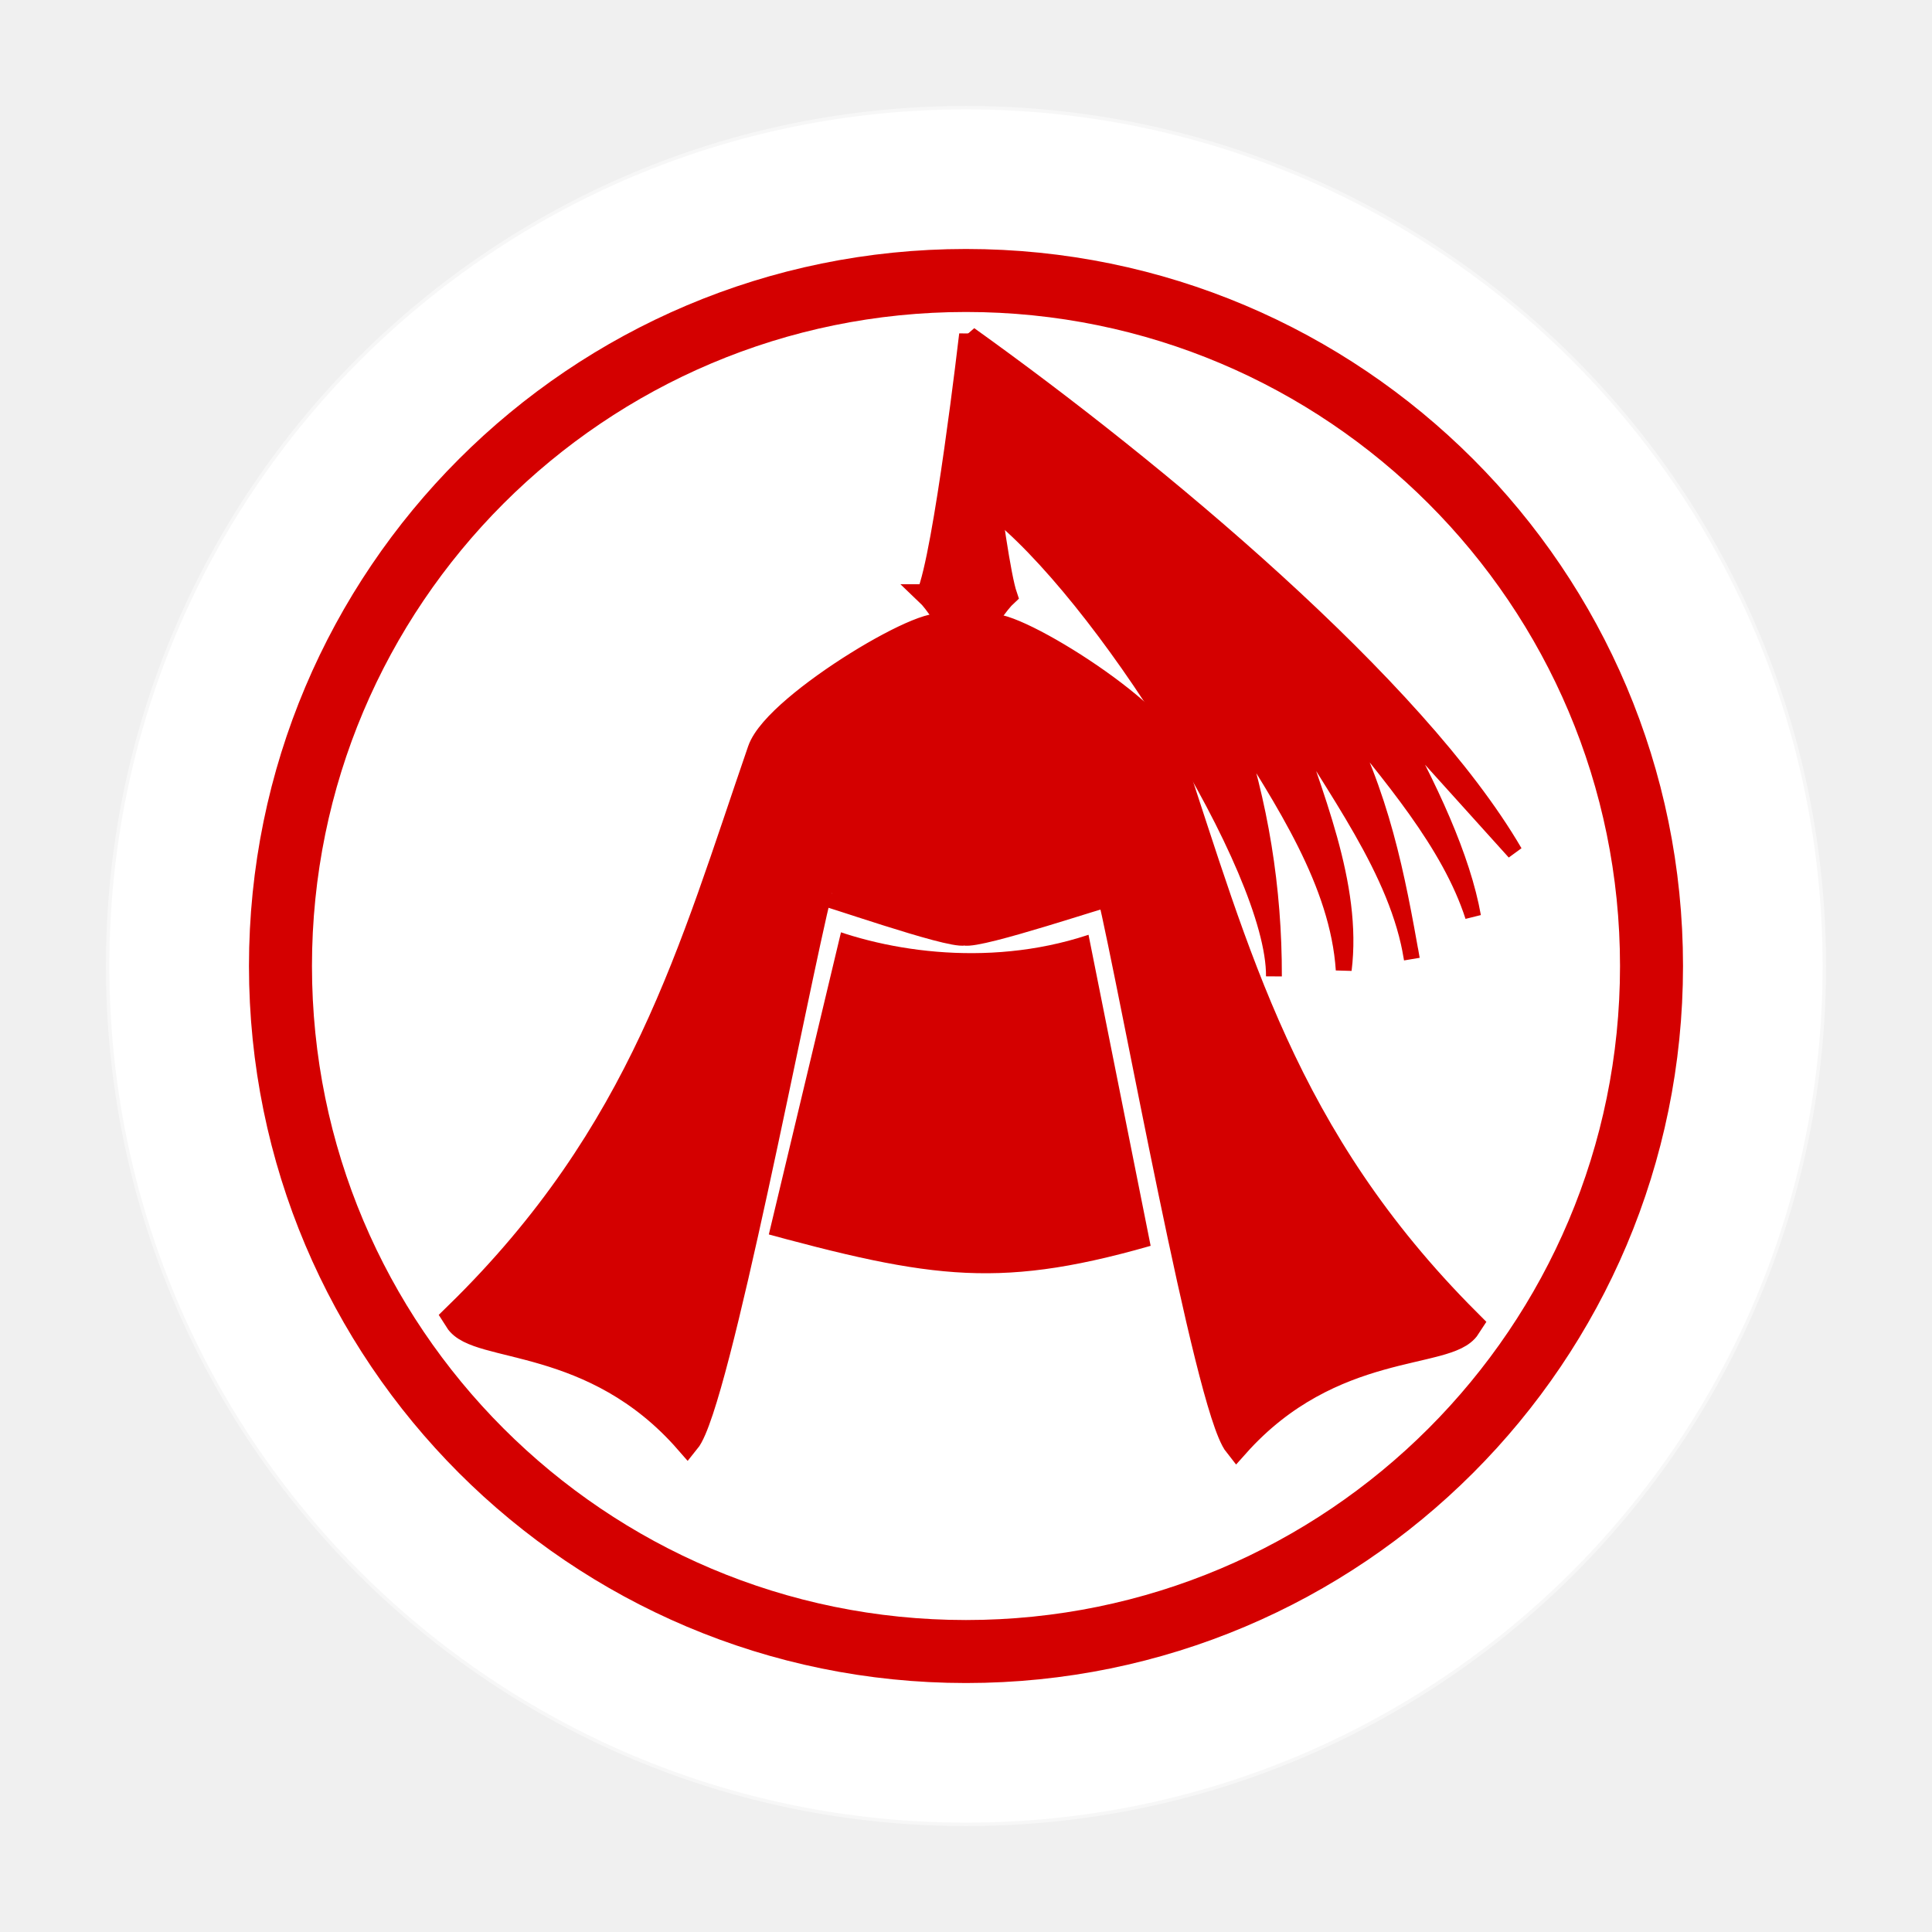
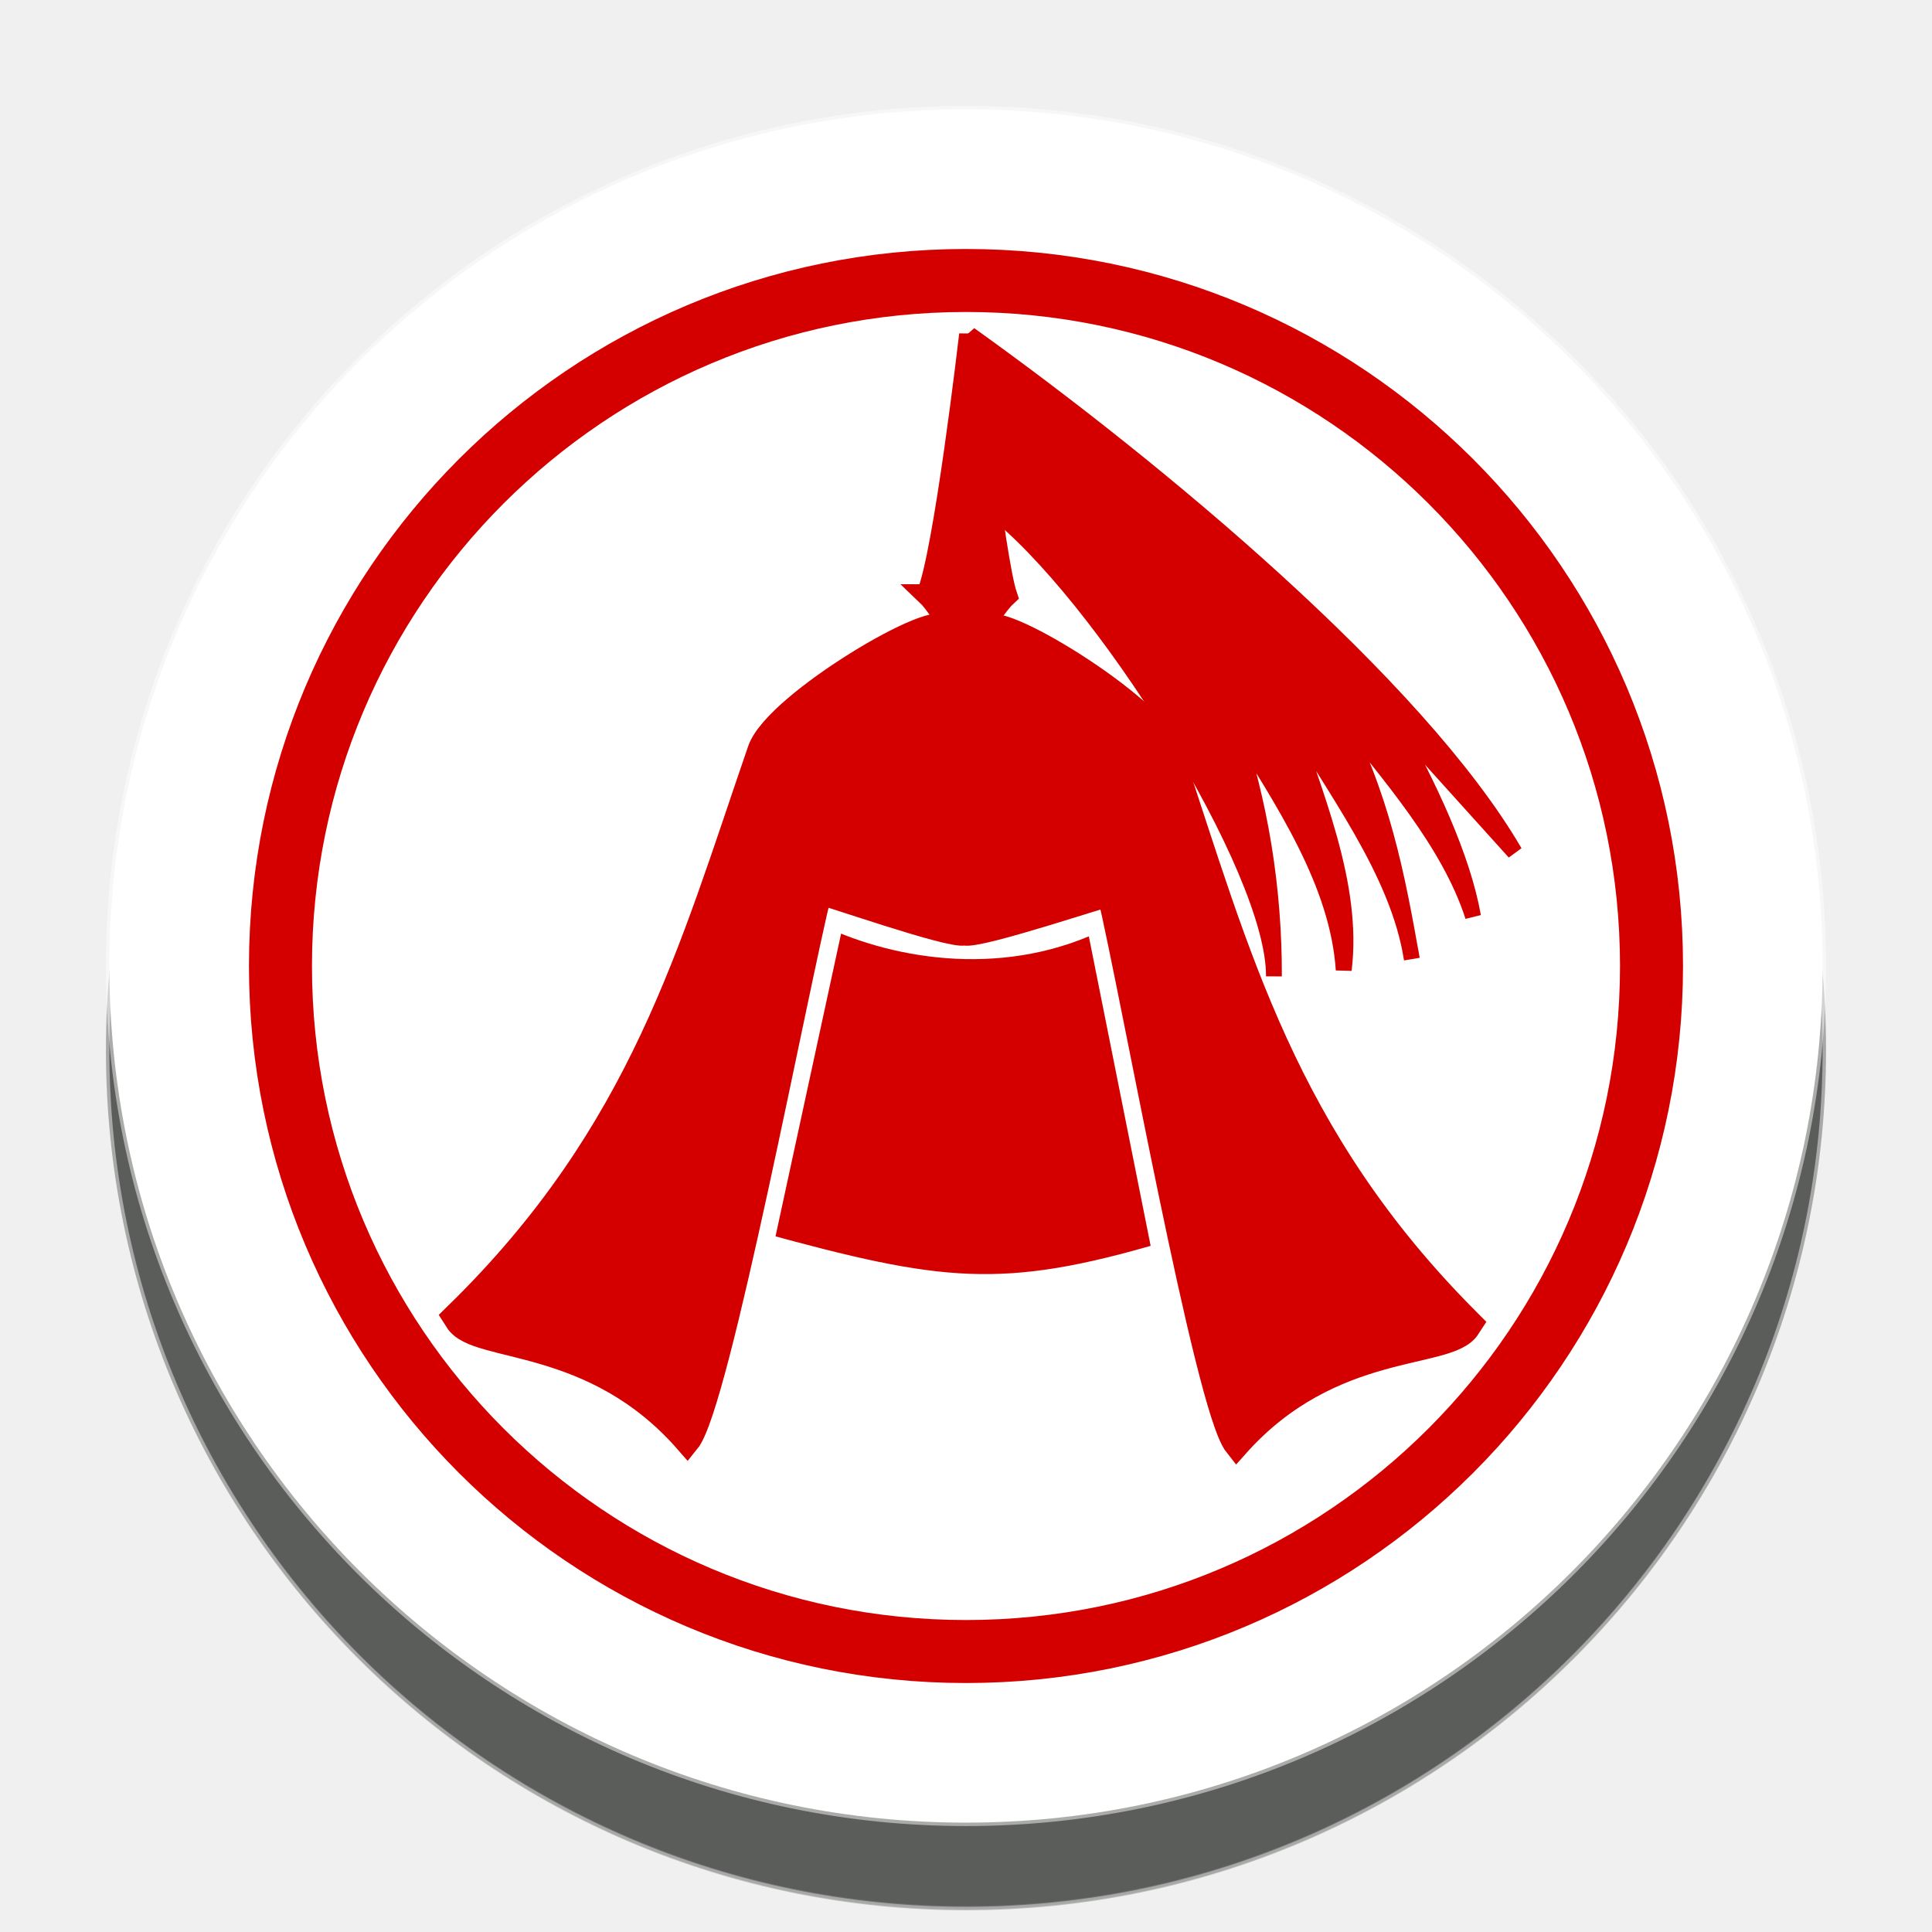
<svg xmlns="http://www.w3.org/2000/svg" width="92" height="92" id="svg2" version="1.1">
  <defs id="defs10">
    <filter height="1.5" width="1.5" y="0" x="0" id="f1" color-interpolation-filters="sRGB">
      <feOffset id="feOffset3039" dy="0" dx="1" in="SourceAlpha" result="offOut" />
      <feGaussianBlur id="feGaussianBlur3041" stdDeviation="1" in="offOut" result="blurOut" />
    </filter>
    <linearGradient y2="1" x2="0" y1="0" x1="0" id="grad1">
      <stop id="stop3034" style="stop-color:rgb(255,255,255);stop-opacity:0.6" offset="20%" />
      <stop id="stop3036" style="stop-color:rgb(220,0,0);stop-opacity:0.5" offset="50%" />
    </linearGradient>
    <linearGradient y2="1" x2="0" y1="0" x1="0" id="grad0">
      <stop id="stop3029" style="stop-color:rgb(0,0,0);stop-opacity:0.3" offset="20%" />
      <stop id="stop3031" style="stop-color:rgb(0,0,0);stop-opacity:0.6" offset="100%" />
    </linearGradient>
+     <filter style="color-interpolation-filters:sRGB;" id="filter26276">
+       <feFlood flood-opacity="1" flood-color="rgb(91,93,90)" result="flood" id="feFlood26266" />
+       <feComposite in="flood" in2="SourceGraphic" operator="in" result="composite1" id="feComposite26268" />
+       <feGaussianBlur in="composite1" stdDeviation="0" result="blur" id="feGaussianBlur26270" />
+       <feOffset dx="0" dy="4" result="offset" id="feOffset26272" />
+       <feComposite in="SourceGraphic" in2="offset" operator="over" result="composite2" id="feComposite26274" />
+     </filter>
  </defs>
  <g id="layer1" style="display:inline">
-     <g id="g24262" transform="translate(0.6186409,-2.334744)">
+     <g id="g24262" transform="translate(0.6186409,-2.334744)" style="filter:url(#filter26276)">
      <g id="g25621">
        <circle style="color:#000000;display:inline;overflow:visible;visibility:visible;opacity:1;fill:#ffffff;fill-opacity:1;fill-rule:nonzero;stroke:#ffffff;stroke-width:0.326;stroke-linecap:round;stroke-linejoin:miter;stroke-miterlimit:10;stroke-dasharray:none;stroke-dashoffset:0;stroke-opacity:0.487;marker:none;enable-background:accumulate" id="circle4376-8-9" cx="45.381" cy="48.335" r="40.792" />
        <circle r="32.644" cy="48.335" cx="45.381" id="circle24066-6" style="color:#000000;display:inline;overflow:visible;visibility:visible;opacity:1;fill:none;fill-opacity:1;fill-rule:nonzero;stroke:#d40000;stroke-width:3;stroke-linecap:round;stroke-linejoin:miter;stroke-miterlimit:10;stroke-dasharray:none;stroke-dashoffset:0;stroke-opacity:1;marker:none;enable-background:accumulate" />
      </g>
    </g>
  </g>
  <g id="layer2" style="display:inline">
    <g style="display:inline;fill:#ff0000" id="g24165-1" transform="matrix(0.8049077,0,0,0.8049077,-372.1122,-374.9418)">
      <g id="g4698-2" transform="matrix(1.405468,0,0,1.405468,75.65885,396.0747)" style="stroke-width:1;stroke-miterlimit:4;stroke-dasharray:none;fill:#ff0000">
-         <path id="path4559-3" d="m 306.664,102.061 c 7.667,2.101 10.642,2.558 17.645,0.473 l -2.887,-14.455 c -4.026,1.6 -8.458,1.059 -11.397,-0.091 z" style="fill:#d40000;stroke:#ffffff;stroke-width:1.334;stroke-linecap:butt;stroke-linejoin:miter;stroke-miterlimit:4;stroke-dasharray:none;stroke-opacity:1" />
-         <path id="path4555-2" d="m 262.166,185.224 c -2.595,-11.802 -103.543,38.733 -113.106,62.207 -42.311,103.86 -72.129,199.29 -186.379,293.913 11.908,16.002 83.421,6.529 141.408,62.883 17.884,-18.602 65.869,-234.421 80.926,-285.814 0.26,-0.887 80.113,23.096 89.258,21.252 9.124,1.946 89.241,-21.141 89.491,-20.251 14.48,51.559 60.046,267.902 77.72,286.703 C 500.099,550.415 571.501,560.689 583.588,544.821 470.405,448.925 441.658,353.167 400.513,248.839 391.213,225.26 290.837,173.597 288.111,185.369" style="fill:#d40000;stroke:#d40000;stroke-width:16.484;stroke-linecap:butt;stroke-linejoin:miter;stroke-miterlimit:4;stroke-dasharray:none;stroke-opacity:1" transform="matrix(0.06852995,0,0,0.08094496,296.8996,61.2632)" />
+         <path id="path4559-3" d="m 306.959,102.145 c 7.667,2.101 10.347,2.474 17.35,0.389 l -2.887,-14.455 c -3.958,2.006 -8.414,1.32 -11.397,-0.091 z" style="fill:#d40000;stroke:#ffffff;stroke-width:1.334;stroke-linecap:butt;stroke-linejoin:miter;stroke-miterlimit:4;stroke-dasharray:none;stroke-opacity:1" />
+         <path id="path4555-2" d="m 262.166,185.224 c -2.595,-11.802 -103.543,38.733 -113.106,62.207 -42.311,103.86 -72.129,199.29 -186.379,293.913 11.908,16.002 83.421,6.529 141.408,62.883 17.884,-18.602 65.869,-234.421 80.926,-285.814 0.26,-0.887 80.113,23.096 89.258,21.252 9.124,1.946 89.241,-21.141 89.491,-20.251 14.48,51.559 60.046,267.902 77.72,286.703 58.615,-55.701 130.017,-45.428 142.103,-61.295 C 470.405,448.925 441.658,353.167 400.513,248.839 391.213,225.26 290.837,173.597 288.111,185.369" style="fill:#d40000;stroke:#d40000;stroke-width:16.484;stroke-linecap:butt;stroke-linejoin:miter;stroke-miterlimit:4;stroke-dasharray:none;stroke-opacity:1" transform="matrix(0.06852995,0,0,0.08094496,296.8996,61.2632)" />
        <path style="fill:#d40000;stroke:#d40000;stroke-width:0.886;stroke-linecap:butt;stroke-linejoin:miter;stroke-miterlimit:4;stroke-dasharray:none;stroke-opacity:1" d="m 314.116,74.66 c 0.726,-1.68 1.801,-10.951 1.801,-10.951 0,0 1.034,9.437 1.561,10.983 -0.313,0.286 -1.041,1.282 -1.241,1.914 -0.153,0.508 -0.311,0.898 -0.47,1.182 -0.154,-0.287 -0.304,-0.68 -0.448,-1.191 -0.187,-0.635 -0.896,-1.645 -1.204,-1.937 z" id="path4543-7-7" />
      </g>
      <path style="fill:#d40000;stroke:#d40000;stroke-width:0.938px;stroke-linecap:butt;stroke-linejoin:miter;stroke-opacity:1" d="m 519.67,485.616 c 1.439,2.798 -1.159,8.412 1.233,10.24 6.451,4.927 16.831,21.374 16.768,27.725 0.011,-5.199 -0.805,-10.261 -2.476,-15.181 3.059,4.848 6.266,9.682 6.605,14.802 0.626,-5.032 -1.72,-10.395 -3.485,-15.693 2.878,4.969 6.699,9.821 7.515,15.048 -0.87,-4.874 -1.757,-9.751 -4.543,-14.899 3.28,4.047 6.776,8.063 8.165,12.38 -0.612,-3.435 -2.508,-7.603 -5.077,-12.156 l 7.537,8.356 c -5.752,-9.869 -21.125,-22.669 -32.242,-30.622 z" id="path23444-8" />
    </g>
  </g>
</svg>
